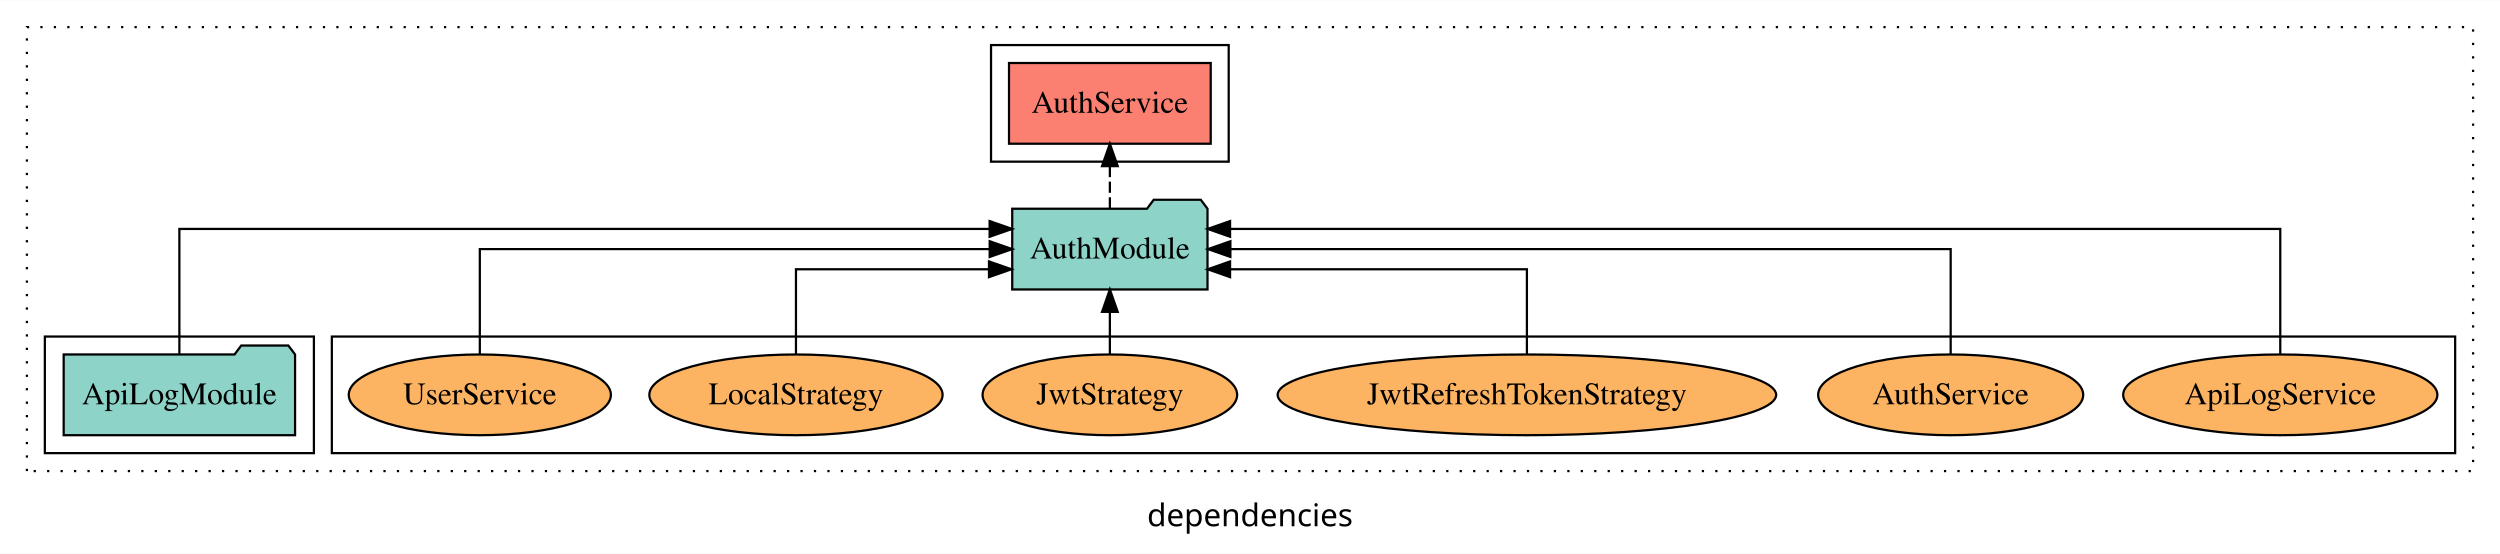
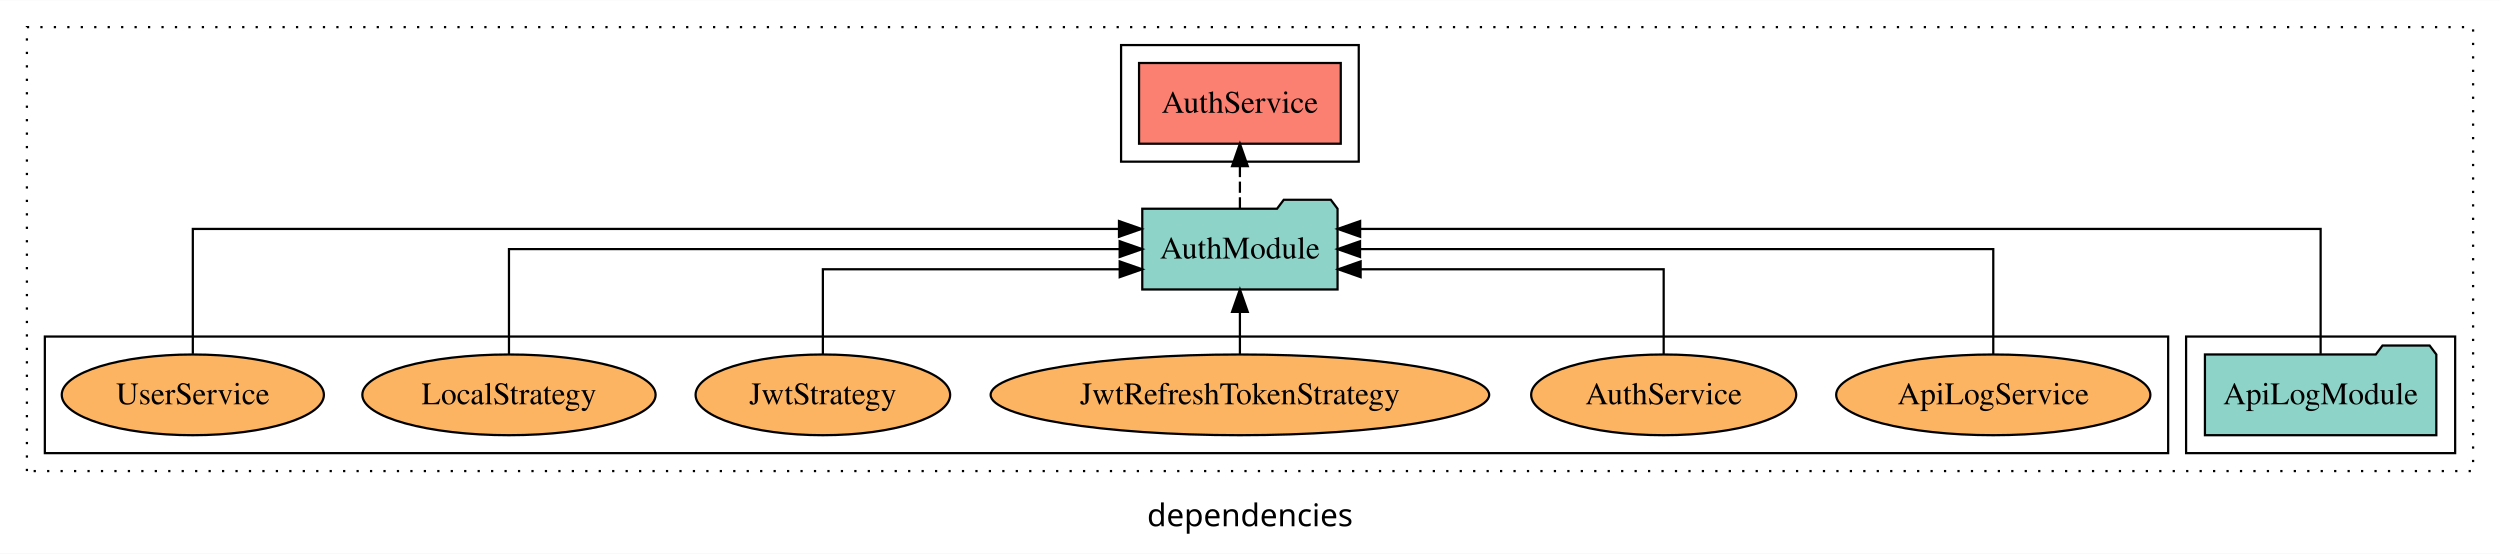
<svg xmlns="http://www.w3.org/2000/svg" width="1115pt" height="247pt" viewBox="0.00 0.00 1115.00 246.80">
  <g id="graph0" class="graph" transform="scale(1 1) rotate(0) translate(4 242.8)">
    <polygon fill="white" stroke="transparent" points="-4,4 -4,-242.8 1111,-242.8 1111,4 -4,4" />
    <text text-anchor="middle" x="553.5" y="-8.2" font-family="sans-serif" font-size="14.00">dependencies</text>
    <g id="clust1" class="cluster">
      <polygon fill="none" stroke="black" stroke-dasharray="1,5" points="8,-32.8 8,-230.8 1099,-230.8 1099,-32.8 8,-32.8" />
    </g>
    <g id="clust4" class="cluster">
-       <polygon fill="none" stroke="black" points="438,-170.8 438,-222.8 544,-222.8 544,-170.8 438,-170.8" />
+       <polygon fill="none" stroke="black" points="496,-170.8 496,-222.8 602,-222.8 602,-170.8 496,-170.8" />
+     </g>
+     <g id="clust3" class="cluster">
+       <polygon fill="none" stroke="black" points="971,-40.8 971,-92.8 1091,-92.8 1091,-40.8 971,-40.8" />
    </g>
    <g id="clust6" class="cluster">
-       <polygon fill="none" stroke="black" points="144,-40.8 144,-92.8 1091,-92.8 1091,-40.8 144,-40.8" />
-     </g>
-     <g id="clust3" class="cluster">
-       <polygon fill="none" stroke="black" points="16,-40.8 16,-92.8 136,-92.8 136,-40.8 16,-40.8" />
+       <polygon fill="none" stroke="black" points="16,-40.8 16,-92.8 963,-92.8 963,-40.8 16,-40.8" />
    </g>
    <g id="node1" class="node">
-       <polygon fill="#8dd3c7" stroke="black" points="127.6,-84.8 124.6,-88.8 103.6,-88.8 100.6,-84.8 24.4,-84.8 24.4,-48.8 127.6,-48.8 127.6,-84.8" />
-       <text text-anchor="middle" x="76" y="-62.6" font-family="Times,serif" font-size="14.00">ApiLogModule</text>
+       <polygon fill="#8dd3c7" stroke="black" points="1082.6,-84.8 1079.6,-88.8 1058.6,-88.8 1055.6,-84.8 979.4,-84.8 979.4,-48.8 1082.6,-48.8 1082.6,-84.8" />
+       <text text-anchor="middle" x="1031" y="-62.6" font-family="Times,serif" font-size="14.00">ApiLogModule</text>
    </g>
    <g id="node2" class="node">
-       <polygon fill="#8dd3c7" stroke="black" points="534.55,-149.8 531.55,-153.8 510.55,-153.8 507.55,-149.8 447.45,-149.8 447.45,-113.8 534.55,-113.8 534.55,-149.8" />
-       <text text-anchor="middle" x="491" y="-127.6" font-family="Times,serif" font-size="14.00">AuthModule</text>
+       <polygon fill="#8dd3c7" stroke="black" points="592.55,-149.8 589.55,-153.8 568.55,-153.8 565.55,-149.8 505.45,-149.8 505.45,-113.8 592.55,-113.8 592.55,-149.8" />
+       <text text-anchor="middle" x="549" y="-127.6" font-family="Times,serif" font-size="14.00">AuthModule</text>
    </g>
    <g id="edge1" class="edge">
-       <path fill="none" stroke="black" d="M76,-85.09C76,-107.01 76,-140.8 76,-140.8 76,-140.8 437.37,-140.8 437.37,-140.8" />
-       <polygon fill="black" stroke="black" points="437.37,-144.3 447.37,-140.8 437.37,-137.3 437.37,-144.3" />
+       <path fill="none" stroke="black" d="M1031,-85.09C1031,-107.01 1031,-140.8 1031,-140.8 1031,-140.8 602.62,-140.8 602.62,-140.8" />
+       <polygon fill="black" stroke="black" points="602.62,-137.3 592.62,-140.8 602.62,-144.3 602.62,-137.3" />
    </g>
    <g id="node3" class="node">
-       <polygon fill="#fb8072" stroke="black" points="535.98,-214.8 446.02,-214.8 446.02,-178.8 535.98,-178.8 535.98,-214.8" />
-       <text text-anchor="middle" x="491" y="-192.6" font-family="Times,serif" font-size="14.00">AuthService </text>
+       <polygon fill="#fb8072" stroke="black" points="593.98,-214.8 504.02,-214.8 504.02,-178.8 593.98,-178.8 593.98,-214.8" />
+       <text text-anchor="middle" x="549" y="-192.6" font-family="Times,serif" font-size="14.00">AuthService </text>
    </g>
    <g id="edge2" class="edge">
-       <path fill="none" stroke="black" stroke-dasharray="5,2" d="M491,-149.91C491,-149.91 491,-168.79 491,-168.79" />
-       <polygon fill="black" stroke="black" points="487.5,-168.79 491,-178.79 494.5,-168.79 487.5,-168.79" />
+       <path fill="none" stroke="black" stroke-dasharray="5,2" d="M549,-149.91C549,-149.91 549,-168.79 549,-168.79" />
+       <polygon fill="black" stroke="black" points="545.5,-168.79 549,-178.79 552.5,-168.79 545.5,-168.79" />
    </g>
    <g id="node4" class="node">
-       <ellipse fill="#fdb462" stroke="black" cx="1013" cy="-66.8" rx="70.07" ry="18" />
-       <text text-anchor="middle" x="1013" y="-62.6" font-family="Times,serif" font-size="14.00">ApiLogService</text>
+       <ellipse fill="#fdb462" stroke="black" cx="885" cy="-66.8" rx="70.07" ry="18" />
+       <text text-anchor="middle" x="885" y="-62.6" font-family="Times,serif" font-size="14.00">ApiLogService</text>
    </g>
    <g id="edge3" class="edge">
-       <path fill="none" stroke="black" d="M1013,-85.09C1013,-107.01 1013,-140.8 1013,-140.8 1013,-140.8 544.61,-140.8 544.61,-140.8" />
-       <polygon fill="black" stroke="black" points="544.61,-137.3 534.61,-140.8 544.61,-144.3 544.61,-137.3" />
+       <path fill="none" stroke="black" d="M885,-84.91C885,-104.14 885,-131.8 885,-131.8 885,-131.8 602.58,-131.8 602.58,-131.8" />
+       <polygon fill="black" stroke="black" points="602.58,-128.3 592.58,-131.8 602.58,-135.3 602.58,-128.3" />
    </g>
    <g id="node5" class="node">
-       <ellipse fill="#fdb462" stroke="black" cx="866" cy="-66.8" rx="59.11" ry="18" />
-       <text text-anchor="middle" x="866" y="-62.6" font-family="Times,serif" font-size="14.00">AuthService</text>
+       <ellipse fill="#fdb462" stroke="black" cx="738" cy="-66.8" rx="59.11" ry="18" />
+       <text text-anchor="middle" x="738" y="-62.6" font-family="Times,serif" font-size="14.00">AuthService</text>
    </g>
    <g id="edge4" class="edge">
-       <path fill="none" stroke="black" d="M866,-84.91C866,-104.14 866,-131.8 866,-131.8 866,-131.8 544.75,-131.8 544.75,-131.8" />
-       <polygon fill="black" stroke="black" points="544.75,-128.3 534.75,-131.8 544.75,-135.3 544.75,-128.3" />
+       <path fill="none" stroke="black" d="M738,-84.83C738,-101.2 738,-122.8 738,-122.8 738,-122.8 602.84,-122.8 602.84,-122.8" />
+       <polygon fill="black" stroke="black" points="602.84,-119.3 592.84,-122.8 602.84,-126.3 602.84,-119.3" />
    </g>
    <g id="node6" class="node">
-       <ellipse fill="#fdb462" stroke="black" cx="677" cy="-66.8" rx="111.17" ry="18" />
-       <text text-anchor="middle" x="677" y="-62.6" font-family="Times,serif" font-size="14.00">JwtRefreshTokenStrategy</text>
+       <ellipse fill="#fdb462" stroke="black" cx="549" cy="-66.8" rx="111.17" ry="18" />
+       <text text-anchor="middle" x="549" y="-62.6" font-family="Times,serif" font-size="14.00">JwtRefreshTokenStrategy</text>
    </g>
    <g id="edge5" class="edge">
-       <path fill="none" stroke="black" d="M677,-84.83C677,-101.2 677,-122.8 677,-122.8 677,-122.8 544.61,-122.8 544.61,-122.8" />
-       <polygon fill="black" stroke="black" points="544.61,-119.3 534.61,-122.8 544.61,-126.3 544.61,-119.3" />
+       <path fill="none" stroke="black" d="M549,-84.91C549,-84.91 549,-103.79 549,-103.79" />
+       <polygon fill="black" stroke="black" points="545.5,-103.79 549,-113.79 552.5,-103.79 545.5,-103.79" />
    </g>
    <g id="node7" class="node">
-       <ellipse fill="#fdb462" stroke="black" cx="491" cy="-66.8" rx="56.77" ry="18" />
-       <text text-anchor="middle" x="491" y="-62.6" font-family="Times,serif" font-size="14.00">JwtStrategy</text>
+       <ellipse fill="#fdb462" stroke="black" cx="363" cy="-66.8" rx="56.77" ry="18" />
+       <text text-anchor="middle" x="363" y="-62.6" font-family="Times,serif" font-size="14.00">JwtStrategy</text>
    </g>
    <g id="edge6" class="edge">
-       <path fill="none" stroke="black" d="M491,-84.91C491,-84.91 491,-103.79 491,-103.79" />
-       <polygon fill="black" stroke="black" points="487.5,-103.79 491,-113.79 494.5,-103.79 487.5,-103.79" />
+       <path fill="none" stroke="black" d="M363,-84.83C363,-101.2 363,-122.8 363,-122.8 363,-122.8 495.39,-122.8 495.39,-122.8" />
+       <polygon fill="black" stroke="black" points="495.39,-126.3 505.39,-122.8 495.39,-119.3 495.39,-126.3" />
    </g>
    <g id="node8" class="node">
-       <ellipse fill="#fdb462" stroke="black" cx="351" cy="-66.8" rx="65.4" ry="18" />
-       <text text-anchor="middle" x="351" y="-62.6" font-family="Times,serif" font-size="14.00">LocalStrategy</text>
+       <ellipse fill="#fdb462" stroke="black" cx="223" cy="-66.8" rx="65.4" ry="18" />
+       <text text-anchor="middle" x="223" y="-62.6" font-family="Times,serif" font-size="14.00">LocalStrategy</text>
    </g>
    <g id="edge7" class="edge">
-       <path fill="none" stroke="black" d="M351,-84.83C351,-101.2 351,-122.8 351,-122.8 351,-122.8 437.09,-122.8 437.09,-122.8" />
-       <polygon fill="black" stroke="black" points="437.09,-126.3 447.09,-122.8 437.09,-119.3 437.09,-126.3" />
+       <path fill="none" stroke="black" d="M223,-84.91C223,-104.14 223,-131.8 223,-131.8 223,-131.8 495.37,-131.8 495.37,-131.8" />
+       <polygon fill="black" stroke="black" points="495.37,-135.3 505.37,-131.8 495.37,-128.3 495.37,-135.3" />
    </g>
    <g id="node9" class="node">
-       <ellipse fill="#fdb462" stroke="black" cx="210" cy="-66.8" rx="58.46" ry="18" />
-       <text text-anchor="middle" x="210" y="-62.6" font-family="Times,serif" font-size="14.00">UserService</text>
+       <ellipse fill="#fdb462" stroke="black" cx="82" cy="-66.8" rx="58.46" ry="18" />
+       <text text-anchor="middle" x="82" y="-62.6" font-family="Times,serif" font-size="14.00">UserService</text>
    </g>
    <g id="edge8" class="edge">
-       <path fill="none" stroke="black" d="M210,-84.91C210,-104.14 210,-131.8 210,-131.8 210,-131.8 437.4,-131.8 437.4,-131.8" />
-       <polygon fill="black" stroke="black" points="437.4,-135.3 447.4,-131.8 437.4,-128.3 437.4,-135.3" />
+       <path fill="none" stroke="black" d="M82,-85.09C82,-107.01 82,-140.8 82,-140.8 82,-140.8 495.07,-140.8 495.07,-140.8" />
+       <polygon fill="black" stroke="black" points="495.07,-144.3 505.07,-140.8 495.07,-137.3 495.07,-144.3" />
    </g>
  </g>
</svg>
